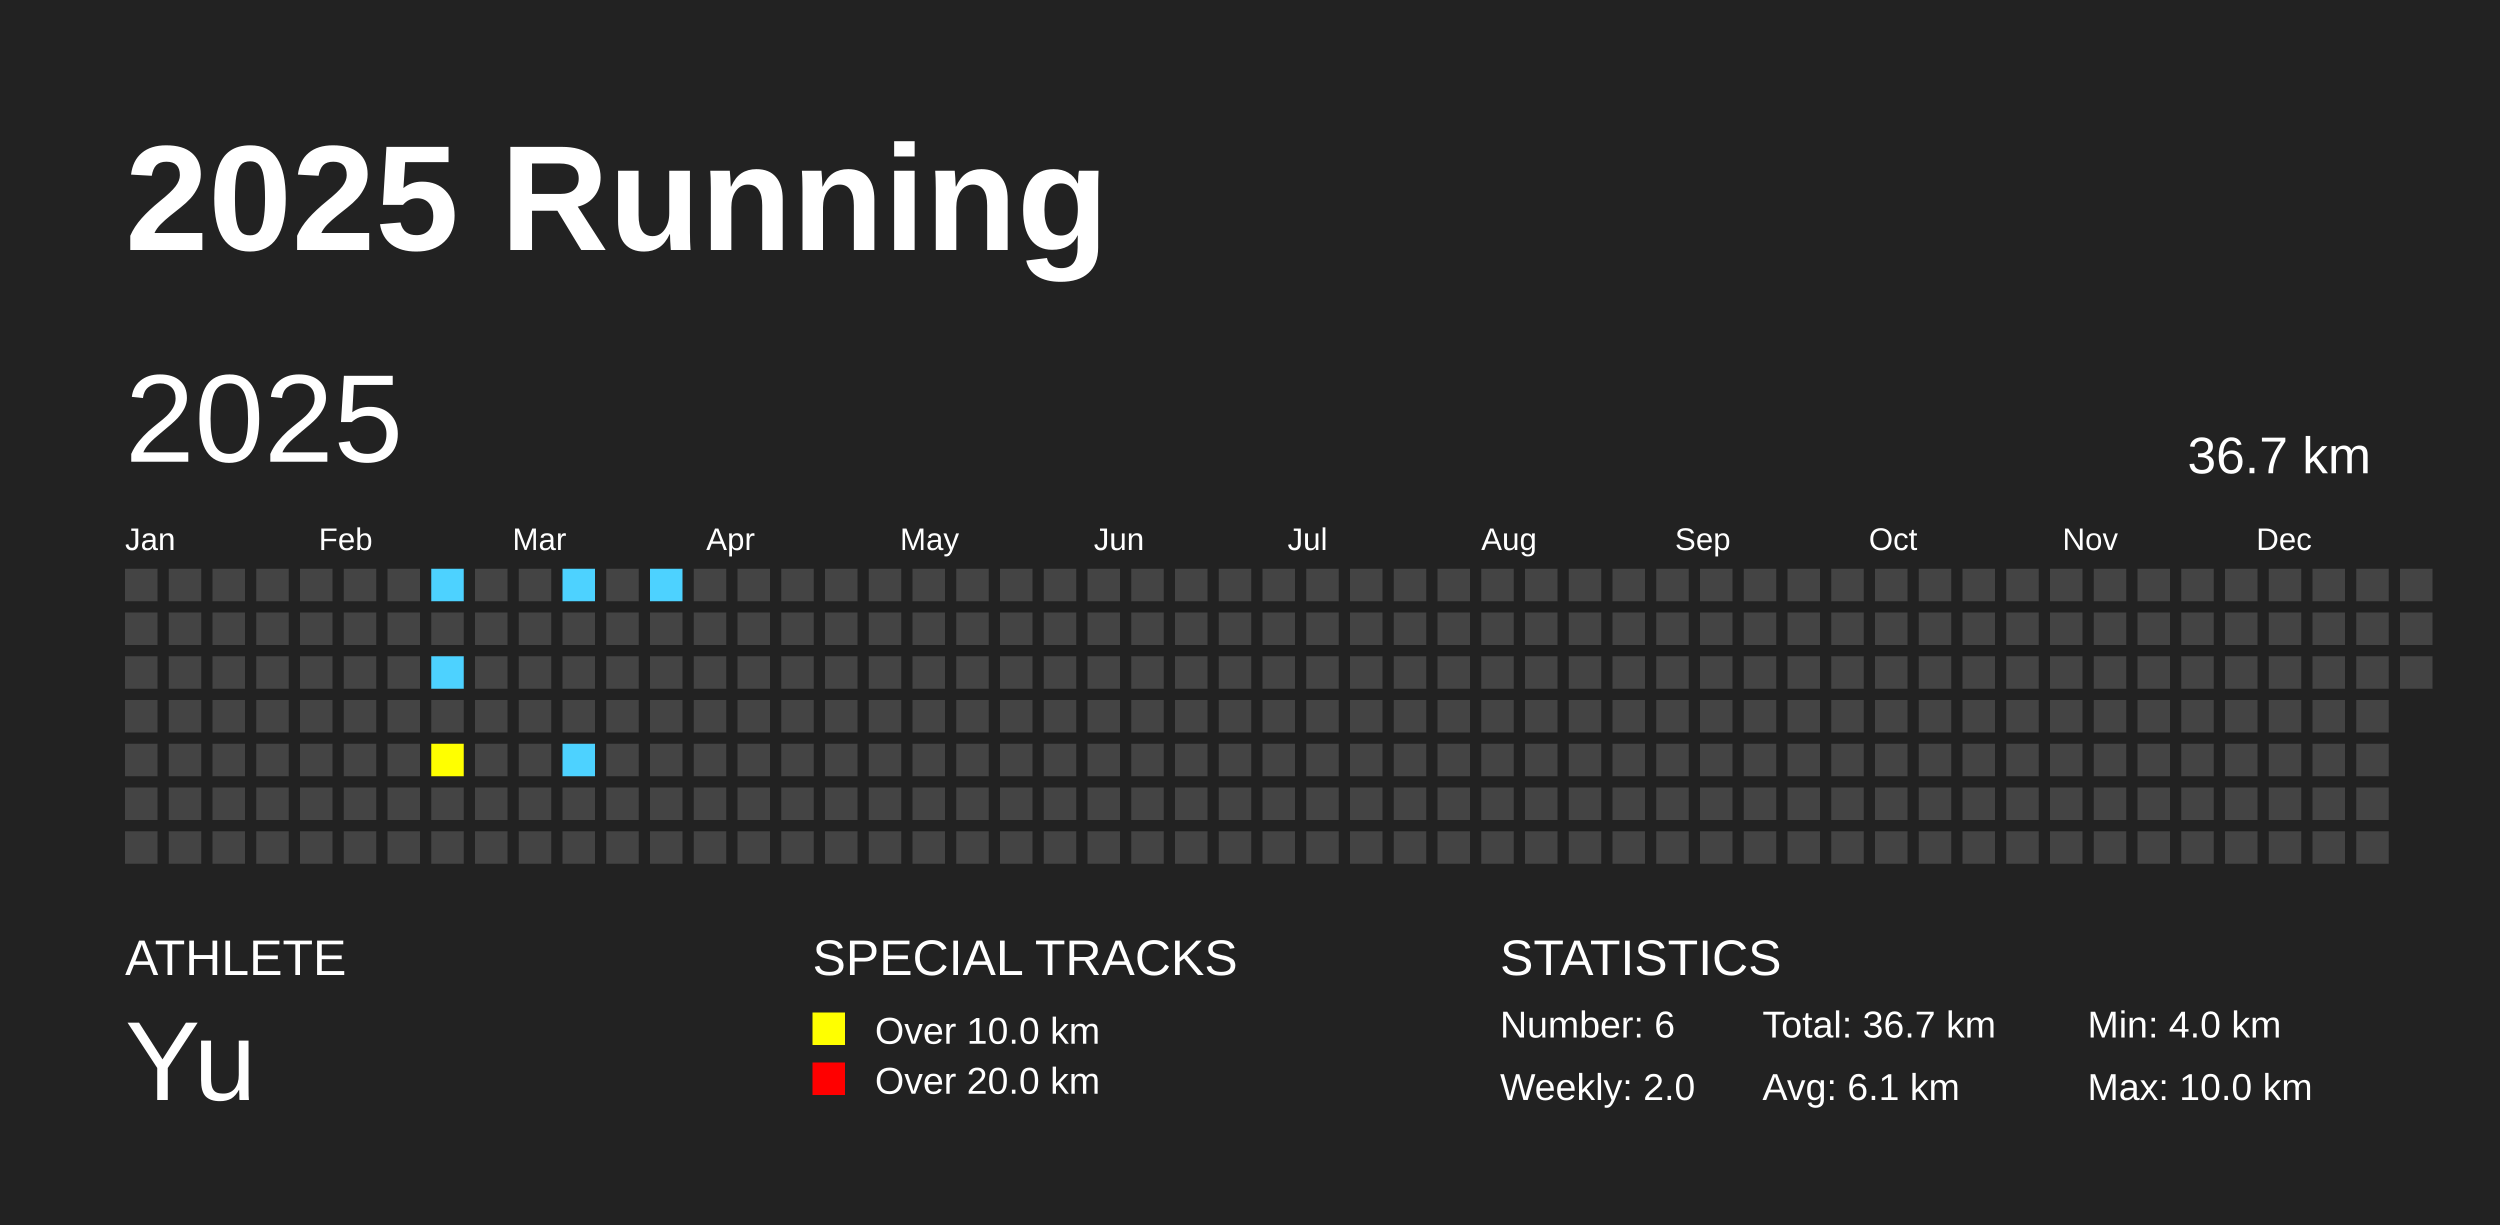
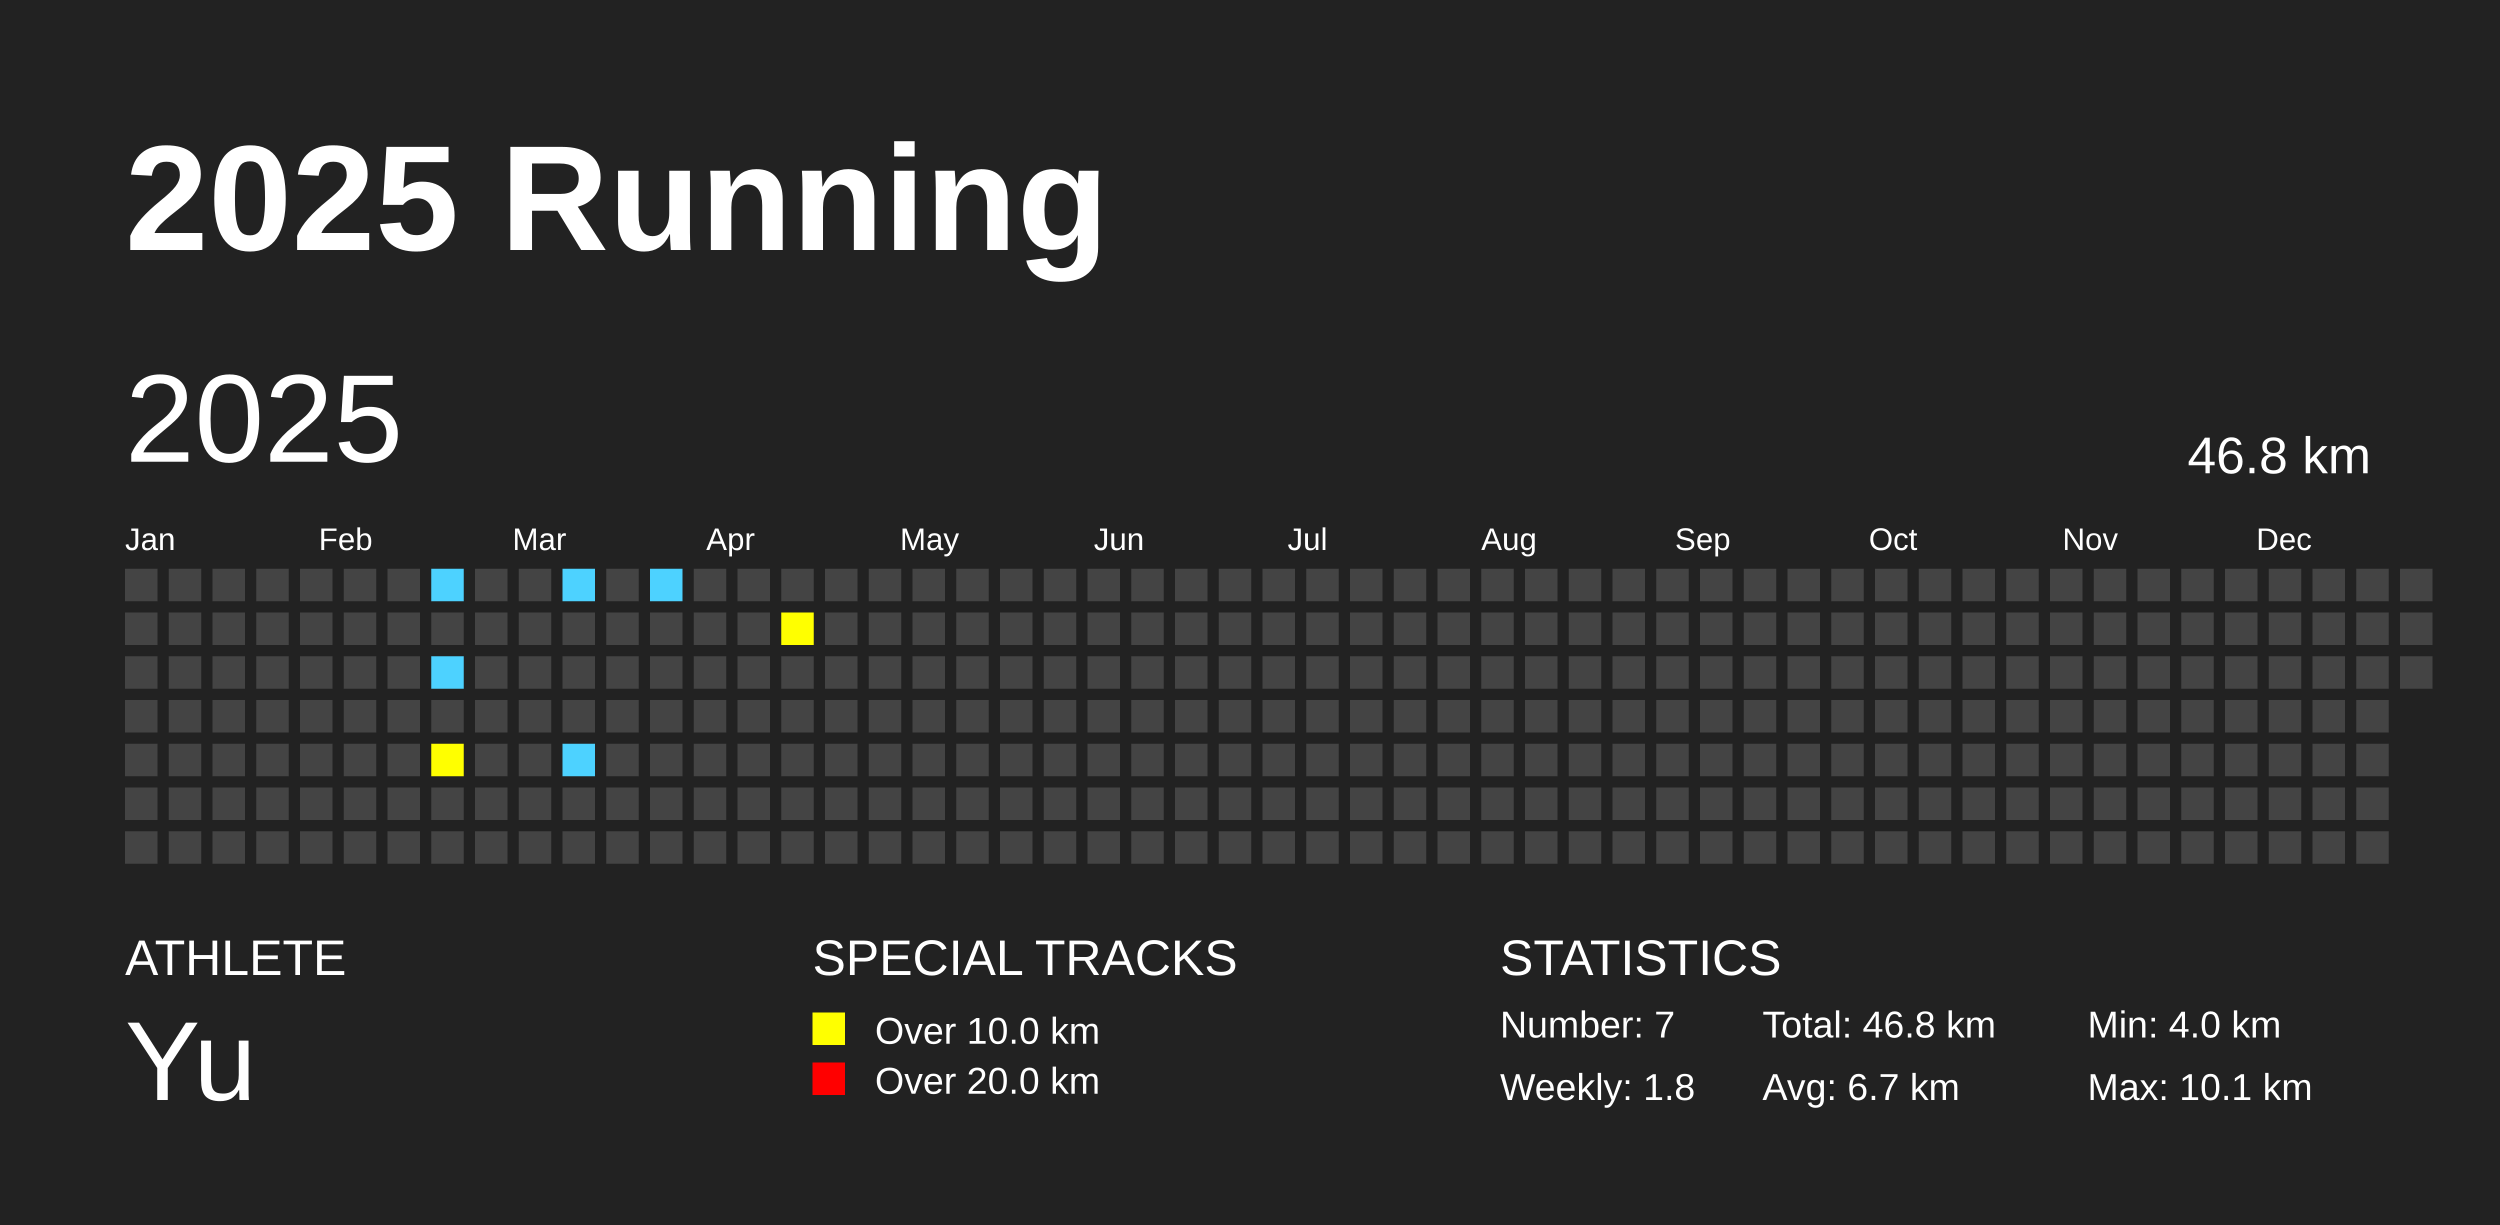
<svg xmlns="http://www.w3.org/2000/svg" baseProfile="full" height="98mm" version="1.1" viewBox="0,0,200,98" width="200mm">
  <defs />
  <rect fill="#222222" height="98" width="200" x="0" y="0" />
  <text fill="#FFFFFF" style="font-size:12px; font-family:Arial; font-weight:bold;" x="10" y="20">2025 Running</text>
  <text fill="#FFFFFF" style="font-size:4px; font-family:Arial" x="10" y="78">ATHLETE</text>
  <text fill="#FFFFFF" style="font-size:9px; font-family:Arial" x="10" y="88">Yu</text>
  <text fill="#FFFFFF" style="font-size:4px; font-family:Arial" x="65" y="78">SPECIAL TRACKS</text>
  <rect fill="yellow" height="2.6" width="2.6" x="65" y="81" />
  <text fill="#FFFFFF" style="font-size:3px; font-family:Arial" x="70" y="83.5">Over 10.0 km</text>
  <rect fill="red" height="2.6" width="2.6" x="65" y="85" />
  <text fill="#FFFFFF" style="font-size:3px; font-family:Arial" x="70" y="87.5">Over 20.0 km</text>
  <text fill="#FFFFFF" style="font-size:4px; font-family:Arial" x="120" y="78">STATISTICS</text>
-   <text fill="#FFFFFF" style="font-size:3px; font-family:Arial" x="120" y="83">Number: 6</text>
-   <text fill="#FFFFFF" style="font-size:3px; font-family:Arial" x="120" y="88">Weekly: 2.0</text>
-   <text fill="#FFFFFF" style="font-size:3px; font-family:Arial" x="141" y="83">Total: 36.7 km</text>
-   <text fill="#FFFFFF" style="font-size:3px; font-family:Arial" x="141" y="88">Avg: 6.1 km</text>
+   <text fill="#FFFFFF" style="font-size:3px; font-family:Arial" x="120" y="83">Number: 7</text>
+   <text fill="#FFFFFF" style="font-size:3px; font-family:Arial" x="120" y="88">Weekly: 1.8</text>
+   <text fill="#FFFFFF" style="font-size:3px; font-family:Arial" x="141" y="83">Total: 46.8 km</text>
+   <text fill="#FFFFFF" style="font-size:3px; font-family:Arial" x="141" y="88">Avg: 6.7 km</text>
  <text fill="#FFFFFF" style="font-size:3px; font-family:Arial" x="167" y="83">Min: 4.0 km</text>
-   <text fill="#FFFFFF" style="font-size:3px; font-family:Arial" x="167" y="88">Max: 10.0 km</text>
+   <text fill="#FFFFFF" style="font-size:3px; font-family:Arial" x="167" y="88">Max: 10.1 km</text>
  <text dominant-baseline="hanging" fill="#FFFFFF" style="font-size:10.0px; font-family:Arial;" x="10" y="30">2025</text>
-   <text dominant-baseline="hanging" fill="#FFFFFF" style="font-size:4.125px; font-family:Arial;" x="175" y="35">36.7 km</text>
+   <text dominant-baseline="hanging" fill="#FFFFFF" style="font-size:4.125px; font-family:Arial;" x="175" y="35">46.8 km</text>
  <text fill="#FFFFFF" style="font-size:2.5px; font-family:Arial" x="10.0" y="44">Jan</text>
  <text fill="#FFFFFF" style="font-size:2.5px; font-family:Arial" x="25.5" y="44">Feb</text>
  <text fill="#FFFFFF" style="font-size:2.5px; font-family:Arial" x="41.0" y="44">Mar</text>
  <text fill="#FFFFFF" style="font-size:2.5px; font-family:Arial" x="56.5" y="44">Apr</text>
  <text fill="#FFFFFF" style="font-size:2.5px; font-family:Arial" x="72.0" y="44">May</text>
  <text fill="#FFFFFF" style="font-size:2.5px; font-family:Arial" x="87.5" y="44">Jun</text>
  <text fill="#FFFFFF" style="font-size:2.5px; font-family:Arial" x="103.0" y="44">Jul</text>
  <text fill="#FFFFFF" style="font-size:2.5px; font-family:Arial" x="118.5" y="44">Aug</text>
  <text fill="#FFFFFF" style="font-size:2.5px; font-family:Arial" x="134.0" y="44">Sep</text>
  <text fill="#FFFFFF" style="font-size:2.5px; font-family:Arial" x="149.5" y="44">Oct</text>
  <text fill="#FFFFFF" style="font-size:2.5px; font-family:Arial" x="165.0" y="44">Nov</text>
  <text fill="#FFFFFF" style="font-size:2.5px; font-family:Arial" x="180.5" y="44">Dec</text>
  <rect fill="#444444" height="2.6" width="2.6" x="10.0" y="45.5" />
  <rect fill="#444444" height="2.6" width="2.6" x="10.0" y="49.0" />
  <rect fill="#444444" height="2.6" width="2.6" x="10.0" y="52.5" />
  <rect fill="#444444" height="2.6" width="2.6" x="10.0" y="56.0" />
  <rect fill="#444444" height="2.6" width="2.6" x="10.0" y="59.5" />
  <rect fill="#444444" height="2.6" width="2.6" x="10.0" y="63.0" />
  <rect fill="#444444" height="2.6" width="2.6" x="10.0" y="66.5" />
  <rect fill="#444444" height="2.6" width="2.6" x="13.5" y="45.5" />
  <rect fill="#444444" height="2.6" width="2.6" x="13.5" y="49.0" />
  <rect fill="#444444" height="2.6" width="2.6" x="13.5" y="52.5" />
  <rect fill="#444444" height="2.6" width="2.6" x="13.5" y="56.0" />
  <rect fill="#444444" height="2.6" width="2.6" x="13.5" y="59.5" />
  <rect fill="#444444" height="2.6" width="2.6" x="13.5" y="63.0" />
  <rect fill="#444444" height="2.6" width="2.6" x="13.5" y="66.5" />
  <rect fill="#444444" height="2.6" width="2.6" x="17.0" y="45.5" />
  <rect fill="#444444" height="2.6" width="2.6" x="17.0" y="49.0" />
  <rect fill="#444444" height="2.6" width="2.6" x="17.0" y="52.5" />
  <rect fill="#444444" height="2.6" width="2.6" x="17.0" y="56.0" />
  <rect fill="#444444" height="2.6" width="2.6" x="17.0" y="59.5" />
  <rect fill="#444444" height="2.6" width="2.6" x="17.0" y="63.0" />
  <rect fill="#444444" height="2.6" width="2.6" x="17.0" y="66.5" />
  <rect fill="#444444" height="2.6" width="2.6" x="20.5" y="45.5" />
  <rect fill="#444444" height="2.6" width="2.6" x="20.5" y="49.0" />
  <rect fill="#444444" height="2.6" width="2.6" x="20.5" y="52.5" />
  <rect fill="#444444" height="2.6" width="2.6" x="20.5" y="56.0" />
  <rect fill="#444444" height="2.6" width="2.6" x="20.5" y="59.5" />
  <rect fill="#444444" height="2.6" width="2.6" x="20.5" y="63.0" />
  <rect fill="#444444" height="2.6" width="2.6" x="20.5" y="66.5" />
  <rect fill="#444444" height="2.6" width="2.6" x="24.0" y="45.5" />
  <rect fill="#444444" height="2.6" width="2.6" x="24.0" y="49.0" />
  <rect fill="#444444" height="2.6" width="2.6" x="24.0" y="52.5" />
  <rect fill="#444444" height="2.6" width="2.6" x="24.0" y="56.0" />
  <rect fill="#444444" height="2.6" width="2.6" x="24.0" y="59.5" />
  <rect fill="#444444" height="2.6" width="2.6" x="24.0" y="63.0" />
  <rect fill="#444444" height="2.6" width="2.6" x="24.0" y="66.5" />
  <rect fill="#444444" height="2.6" width="2.6" x="27.5" y="45.5" />
  <rect fill="#444444" height="2.6" width="2.6" x="27.5" y="49.0" />
  <rect fill="#444444" height="2.6" width="2.6" x="27.5" y="52.5" />
  <rect fill="#444444" height="2.6" width="2.6" x="27.5" y="56.0" />
  <rect fill="#444444" height="2.6" width="2.6" x="27.5" y="59.5" />
  <rect fill="#444444" height="2.6" width="2.6" x="27.5" y="63.0" />
  <rect fill="#444444" height="2.6" width="2.6" x="27.5" y="66.5" />
  <rect fill="#444444" height="2.6" width="2.6" x="31.0" y="45.5" />
  <rect fill="#444444" height="2.6" width="2.6" x="31.0" y="49.0" />
  <rect fill="#444444" height="2.6" width="2.6" x="31.0" y="52.5" />
  <rect fill="#444444" height="2.6" width="2.6" x="31.0" y="56.0" />
  <rect fill="#444444" height="2.6" width="2.6" x="31.0" y="59.5" />
  <rect fill="#444444" height="2.6" width="2.6" x="31.0" y="63.0" />
  <rect fill="#444444" height="2.6" width="2.6" x="31.0" y="66.5" />
  <rect fill="#4DD2FF" height="2.6" width="2.6" x="34.5" y="45.5" />
  <rect fill="#444444" height="2.6" width="2.6" x="34.5" y="49.0" />
  <rect fill="#4DD2FF" height="2.6" width="2.6" x="34.5" y="52.5" />
  <rect fill="#444444" height="2.6" width="2.6" x="34.5" y="56.0" />
  <rect fill="yellow" height="2.6" width="2.6" x="34.5" y="59.5" />
  <rect fill="#444444" height="2.6" width="2.6" x="34.5" y="63.0" />
  <rect fill="#444444" height="2.6" width="2.6" x="34.5" y="66.5" />
  <rect fill="#444444" height="2.6" width="2.6" x="38.0" y="45.5" />
  <rect fill="#444444" height="2.6" width="2.6" x="38.0" y="49.0" />
  <rect fill="#444444" height="2.6" width="2.6" x="38.0" y="52.5" />
  <rect fill="#444444" height="2.6" width="2.6" x="38.0" y="56.0" />
  <rect fill="#444444" height="2.6" width="2.6" x="38.0" y="59.5" />
  <rect fill="#444444" height="2.6" width="2.6" x="38.0" y="63.0" />
  <rect fill="#444444" height="2.6" width="2.6" x="38.0" y="66.5" />
  <rect fill="#444444" height="2.6" width="2.6" x="41.5" y="45.5" />
  <rect fill="#444444" height="2.6" width="2.6" x="41.5" y="49.0" />
  <rect fill="#444444" height="2.6" width="2.6" x="41.5" y="52.5" />
  <rect fill="#444444" height="2.6" width="2.6" x="41.5" y="56.0" />
  <rect fill="#444444" height="2.6" width="2.6" x="41.5" y="59.5" />
  <rect fill="#444444" height="2.6" width="2.6" x="41.5" y="63.0" />
  <rect fill="#444444" height="2.6" width="2.6" x="41.5" y="66.5" />
  <rect fill="#4DD2FF" height="2.6" width="2.6" x="45.0" y="45.5" />
  <rect fill="#444444" height="2.6" width="2.6" x="45.0" y="49.0" />
  <rect fill="#444444" height="2.6" width="2.6" x="45.0" y="52.5" />
  <rect fill="#444444" height="2.6" width="2.6" x="45.0" y="56.0" />
  <rect fill="#4DD2FF" height="2.6" width="2.6" x="45.0" y="59.5" />
  <rect fill="#444444" height="2.6" width="2.6" x="45.0" y="63.0" />
  <rect fill="#444444" height="2.6" width="2.6" x="45.0" y="66.5" />
  <rect fill="#444444" height="2.6" width="2.6" x="48.5" y="45.5" />
  <rect fill="#444444" height="2.6" width="2.6" x="48.5" y="49.0" />
  <rect fill="#444444" height="2.6" width="2.6" x="48.5" y="52.5" />
  <rect fill="#444444" height="2.6" width="2.6" x="48.5" y="56.0" />
  <rect fill="#444444" height="2.6" width="2.6" x="48.5" y="59.5" />
  <rect fill="#444444" height="2.6" width="2.6" x="48.5" y="63.0" />
  <rect fill="#444444" height="2.6" width="2.6" x="48.5" y="66.5" />
  <rect fill="#4DD2FF" height="2.6" width="2.6" x="52.0" y="45.5" />
  <rect fill="#444444" height="2.6" width="2.6" x="52.0" y="49.0" />
  <rect fill="#444444" height="2.6" width="2.6" x="52.0" y="52.5" />
  <rect fill="#444444" height="2.6" width="2.6" x="52.0" y="56.0" />
  <rect fill="#444444" height="2.6" width="2.6" x="52.0" y="59.5" />
  <rect fill="#444444" height="2.6" width="2.6" x="52.0" y="63.0" />
  <rect fill="#444444" height="2.6" width="2.6" x="52.0" y="66.5" />
  <rect fill="#444444" height="2.6" width="2.6" x="55.5" y="45.5" />
  <rect fill="#444444" height="2.6" width="2.6" x="55.5" y="49.0" />
  <rect fill="#444444" height="2.6" width="2.6" x="55.5" y="52.5" />
  <rect fill="#444444" height="2.6" width="2.6" x="55.5" y="56.0" />
  <rect fill="#444444" height="2.6" width="2.6" x="55.5" y="59.5" />
  <rect fill="#444444" height="2.6" width="2.6" x="55.5" y="63.0" />
  <rect fill="#444444" height="2.6" width="2.6" x="55.5" y="66.5" />
  <rect fill="#444444" height="2.6" width="2.6" x="59.0" y="45.5" />
  <rect fill="#444444" height="2.6" width="2.6" x="59.0" y="49.0" />
  <rect fill="#444444" height="2.6" width="2.6" x="59.0" y="52.5" />
  <rect fill="#444444" height="2.6" width="2.6" x="59.0" y="56.0" />
  <rect fill="#444444" height="2.6" width="2.6" x="59.0" y="59.5" />
  <rect fill="#444444" height="2.6" width="2.6" x="59.0" y="63.0" />
  <rect fill="#444444" height="2.6" width="2.6" x="59.0" y="66.5" />
  <rect fill="#444444" height="2.6" width="2.6" x="62.5" y="45.5" />
-   <rect fill="#444444" height="2.6" width="2.6" x="62.5" y="49.0" />
+   <rect fill="yellow" height="2.6" width="2.6" x="62.5" y="49.0" />
  <rect fill="#444444" height="2.6" width="2.6" x="62.5" y="52.5" />
  <rect fill="#444444" height="2.6" width="2.6" x="62.5" y="56.0" />
  <rect fill="#444444" height="2.6" width="2.6" x="62.5" y="59.5" />
  <rect fill="#444444" height="2.6" width="2.6" x="62.5" y="63.0" />
  <rect fill="#444444" height="2.6" width="2.6" x="62.5" y="66.5" />
  <rect fill="#444444" height="2.6" width="2.6" x="66.0" y="45.5" />
  <rect fill="#444444" height="2.6" width="2.6" x="66.0" y="49.0" />
  <rect fill="#444444" height="2.6" width="2.6" x="66.0" y="52.5" />
  <rect fill="#444444" height="2.6" width="2.6" x="66.0" y="56.0" />
  <rect fill="#444444" height="2.6" width="2.6" x="66.0" y="59.5" />
  <rect fill="#444444" height="2.6" width="2.6" x="66.0" y="63.0" />
  <rect fill="#444444" height="2.6" width="2.6" x="66.0" y="66.5" />
  <rect fill="#444444" height="2.6" width="2.6" x="69.5" y="45.5" />
  <rect fill="#444444" height="2.6" width="2.6" x="69.5" y="49.0" />
  <rect fill="#444444" height="2.6" width="2.6" x="69.5" y="52.5" />
  <rect fill="#444444" height="2.6" width="2.6" x="69.5" y="56.0" />
  <rect fill="#444444" height="2.6" width="2.6" x="69.5" y="59.5" />
  <rect fill="#444444" height="2.6" width="2.6" x="69.5" y="63.0" />
  <rect fill="#444444" height="2.6" width="2.6" x="69.5" y="66.5" />
  <rect fill="#444444" height="2.6" width="2.6" x="73.0" y="45.5" />
  <rect fill="#444444" height="2.6" width="2.6" x="73.0" y="49.0" />
  <rect fill="#444444" height="2.6" width="2.6" x="73.0" y="52.5" />
  <rect fill="#444444" height="2.6" width="2.6" x="73.0" y="56.0" />
  <rect fill="#444444" height="2.6" width="2.6" x="73.0" y="59.5" />
  <rect fill="#444444" height="2.6" width="2.6" x="73.0" y="63.0" />
  <rect fill="#444444" height="2.6" width="2.6" x="73.0" y="66.5" />
  <rect fill="#444444" height="2.6" width="2.6" x="76.5" y="45.5" />
  <rect fill="#444444" height="2.6" width="2.6" x="76.5" y="49.0" />
  <rect fill="#444444" height="2.6" width="2.6" x="76.5" y="52.5" />
  <rect fill="#444444" height="2.6" width="2.6" x="76.5" y="56.0" />
  <rect fill="#444444" height="2.6" width="2.6" x="76.5" y="59.5" />
  <rect fill="#444444" height="2.6" width="2.6" x="76.5" y="63.0" />
  <rect fill="#444444" height="2.6" width="2.6" x="76.5" y="66.5" />
  <rect fill="#444444" height="2.6" width="2.6" x="80.0" y="45.5" />
  <rect fill="#444444" height="2.6" width="2.6" x="80.0" y="49.0" />
  <rect fill="#444444" height="2.6" width="2.6" x="80.0" y="52.5" />
  <rect fill="#444444" height="2.6" width="2.6" x="80.0" y="56.0" />
  <rect fill="#444444" height="2.6" width="2.6" x="80.0" y="59.5" />
  <rect fill="#444444" height="2.6" width="2.6" x="80.0" y="63.0" />
  <rect fill="#444444" height="2.6" width="2.6" x="80.0" y="66.5" />
  <rect fill="#444444" height="2.6" width="2.6" x="83.5" y="45.5" />
  <rect fill="#444444" height="2.6" width="2.6" x="83.5" y="49.0" />
  <rect fill="#444444" height="2.6" width="2.6" x="83.5" y="52.5" />
  <rect fill="#444444" height="2.6" width="2.6" x="83.5" y="56.0" />
  <rect fill="#444444" height="2.6" width="2.6" x="83.5" y="59.5" />
  <rect fill="#444444" height="2.6" width="2.6" x="83.5" y="63.0" />
  <rect fill="#444444" height="2.6" width="2.6" x="83.5" y="66.5" />
  <rect fill="#444444" height="2.6" width="2.6" x="87.0" y="45.5" />
  <rect fill="#444444" height="2.6" width="2.6" x="87.0" y="49.0" />
  <rect fill="#444444" height="2.6" width="2.6" x="87.0" y="52.5" />
  <rect fill="#444444" height="2.6" width="2.6" x="87.0" y="56.0" />
  <rect fill="#444444" height="2.6" width="2.6" x="87.0" y="59.5" />
  <rect fill="#444444" height="2.6" width="2.6" x="87.0" y="63.0" />
  <rect fill="#444444" height="2.6" width="2.6" x="87.0" y="66.5" />
  <rect fill="#444444" height="2.6" width="2.6" x="90.5" y="45.5" />
  <rect fill="#444444" height="2.6" width="2.6" x="90.5" y="49.0" />
  <rect fill="#444444" height="2.6" width="2.6" x="90.5" y="52.5" />
  <rect fill="#444444" height="2.6" width="2.6" x="90.5" y="56.0" />
  <rect fill="#444444" height="2.6" width="2.6" x="90.5" y="59.5" />
  <rect fill="#444444" height="2.6" width="2.6" x="90.5" y="63.0" />
  <rect fill="#444444" height="2.6" width="2.6" x="90.5" y="66.5" />
  <rect fill="#444444" height="2.6" width="2.6" x="94.0" y="45.5" />
  <rect fill="#444444" height="2.6" width="2.6" x="94.0" y="49.0" />
  <rect fill="#444444" height="2.6" width="2.6" x="94.0" y="52.5" />
  <rect fill="#444444" height="2.6" width="2.6" x="94.0" y="56.0" />
  <rect fill="#444444" height="2.6" width="2.6" x="94.0" y="59.5" />
  <rect fill="#444444" height="2.6" width="2.6" x="94.0" y="63.0" />
  <rect fill="#444444" height="2.6" width="2.6" x="94.0" y="66.5" />
  <rect fill="#444444" height="2.6" width="2.6" x="97.5" y="45.5" />
  <rect fill="#444444" height="2.6" width="2.6" x="97.5" y="49.0" />
  <rect fill="#444444" height="2.6" width="2.6" x="97.5" y="52.5" />
  <rect fill="#444444" height="2.6" width="2.6" x="97.5" y="56.0" />
  <rect fill="#444444" height="2.6" width="2.6" x="97.5" y="59.5" />
  <rect fill="#444444" height="2.6" width="2.6" x="97.5" y="63.0" />
  <rect fill="#444444" height="2.6" width="2.6" x="97.5" y="66.5" />
  <rect fill="#444444" height="2.6" width="2.6" x="101.0" y="45.5" />
  <rect fill="#444444" height="2.6" width="2.6" x="101.0" y="49.0" />
  <rect fill="#444444" height="2.6" width="2.6" x="101.0" y="52.5" />
  <rect fill="#444444" height="2.6" width="2.6" x="101.0" y="56.0" />
  <rect fill="#444444" height="2.6" width="2.6" x="101.0" y="59.5" />
  <rect fill="#444444" height="2.6" width="2.6" x="101.0" y="63.0" />
  <rect fill="#444444" height="2.6" width="2.6" x="101.0" y="66.5" />
  <rect fill="#444444" height="2.6" width="2.6" x="104.5" y="45.5" />
  <rect fill="#444444" height="2.6" width="2.6" x="104.5" y="49.0" />
  <rect fill="#444444" height="2.6" width="2.6" x="104.5" y="52.5" />
  <rect fill="#444444" height="2.6" width="2.6" x="104.5" y="56.0" />
  <rect fill="#444444" height="2.6" width="2.6" x="104.5" y="59.5" />
  <rect fill="#444444" height="2.6" width="2.6" x="104.5" y="63.0" />
  <rect fill="#444444" height="2.6" width="2.6" x="104.5" y="66.5" />
  <rect fill="#444444" height="2.6" width="2.6" x="108.0" y="45.5" />
  <rect fill="#444444" height="2.6" width="2.6" x="108.0" y="49.0" />
  <rect fill="#444444" height="2.6" width="2.6" x="108.0" y="52.5" />
  <rect fill="#444444" height="2.6" width="2.6" x="108.0" y="56.0" />
  <rect fill="#444444" height="2.6" width="2.6" x="108.0" y="59.5" />
  <rect fill="#444444" height="2.6" width="2.6" x="108.0" y="63.0" />
  <rect fill="#444444" height="2.6" width="2.6" x="108.0" y="66.5" />
  <rect fill="#444444" height="2.6" width="2.6" x="111.5" y="45.5" />
  <rect fill="#444444" height="2.6" width="2.6" x="111.5" y="49.0" />
  <rect fill="#444444" height="2.6" width="2.6" x="111.5" y="52.5" />
  <rect fill="#444444" height="2.6" width="2.6" x="111.5" y="56.0" />
  <rect fill="#444444" height="2.6" width="2.6" x="111.5" y="59.5" />
  <rect fill="#444444" height="2.6" width="2.6" x="111.5" y="63.0" />
  <rect fill="#444444" height="2.6" width="2.6" x="111.5" y="66.5" />
  <rect fill="#444444" height="2.6" width="2.6" x="115.0" y="45.5" />
  <rect fill="#444444" height="2.6" width="2.6" x="115.0" y="49.0" />
  <rect fill="#444444" height="2.6" width="2.6" x="115.0" y="52.5" />
  <rect fill="#444444" height="2.6" width="2.6" x="115.0" y="56.0" />
  <rect fill="#444444" height="2.6" width="2.6" x="115.0" y="59.5" />
  <rect fill="#444444" height="2.6" width="2.6" x="115.0" y="63.0" />
  <rect fill="#444444" height="2.6" width="2.6" x="115.0" y="66.5" />
  <rect fill="#444444" height="2.6" width="2.6" x="118.5" y="45.5" />
  <rect fill="#444444" height="2.6" width="2.6" x="118.5" y="49.0" />
  <rect fill="#444444" height="2.6" width="2.6" x="118.5" y="52.5" />
  <rect fill="#444444" height="2.6" width="2.6" x="118.5" y="56.0" />
  <rect fill="#444444" height="2.6" width="2.6" x="118.5" y="59.5" />
  <rect fill="#444444" height="2.6" width="2.6" x="118.5" y="63.0" />
  <rect fill="#444444" height="2.6" width="2.6" x="118.5" y="66.5" />
  <rect fill="#444444" height="2.6" width="2.6" x="122.0" y="45.5" />
  <rect fill="#444444" height="2.6" width="2.6" x="122.0" y="49.0" />
  <rect fill="#444444" height="2.6" width="2.6" x="122.0" y="52.5" />
  <rect fill="#444444" height="2.6" width="2.6" x="122.0" y="56.0" />
  <rect fill="#444444" height="2.6" width="2.6" x="122.0" y="59.5" />
  <rect fill="#444444" height="2.6" width="2.6" x="122.0" y="63.0" />
  <rect fill="#444444" height="2.6" width="2.6" x="122.0" y="66.5" />
  <rect fill="#444444" height="2.6" width="2.6" x="125.5" y="45.5" />
  <rect fill="#444444" height="2.6" width="2.6" x="125.5" y="49.0" />
  <rect fill="#444444" height="2.6" width="2.6" x="125.5" y="52.5" />
  <rect fill="#444444" height="2.6" width="2.6" x="125.5" y="56.0" />
  <rect fill="#444444" height="2.6" width="2.6" x="125.5" y="59.5" />
  <rect fill="#444444" height="2.6" width="2.6" x="125.5" y="63.0" />
  <rect fill="#444444" height="2.6" width="2.6" x="125.5" y="66.5" />
  <rect fill="#444444" height="2.6" width="2.6" x="129.0" y="45.5" />
  <rect fill="#444444" height="2.6" width="2.6" x="129.0" y="49.0" />
  <rect fill="#444444" height="2.6" width="2.6" x="129.0" y="52.5" />
  <rect fill="#444444" height="2.6" width="2.6" x="129.0" y="56.0" />
  <rect fill="#444444" height="2.6" width="2.6" x="129.0" y="59.5" />
  <rect fill="#444444" height="2.6" width="2.6" x="129.0" y="63.0" />
  <rect fill="#444444" height="2.6" width="2.6" x="129.0" y="66.5" />
  <rect fill="#444444" height="2.6" width="2.6" x="132.5" y="45.5" />
  <rect fill="#444444" height="2.6" width="2.6" x="132.5" y="49.0" />
  <rect fill="#444444" height="2.6" width="2.6" x="132.5" y="52.5" />
  <rect fill="#444444" height="2.6" width="2.6" x="132.5" y="56.0" />
  <rect fill="#444444" height="2.6" width="2.6" x="132.5" y="59.5" />
  <rect fill="#444444" height="2.6" width="2.6" x="132.5" y="63.0" />
  <rect fill="#444444" height="2.6" width="2.6" x="132.5" y="66.5" />
  <rect fill="#444444" height="2.6" width="2.6" x="136.0" y="45.5" />
  <rect fill="#444444" height="2.6" width="2.6" x="136.0" y="49.0" />
  <rect fill="#444444" height="2.6" width="2.6" x="136.0" y="52.5" />
  <rect fill="#444444" height="2.6" width="2.6" x="136.0" y="56.0" />
  <rect fill="#444444" height="2.6" width="2.6" x="136.0" y="59.5" />
  <rect fill="#444444" height="2.6" width="2.6" x="136.0" y="63.0" />
  <rect fill="#444444" height="2.6" width="2.6" x="136.0" y="66.5" />
  <rect fill="#444444" height="2.6" width="2.6" x="139.5" y="45.5" />
  <rect fill="#444444" height="2.6" width="2.6" x="139.5" y="49.0" />
  <rect fill="#444444" height="2.6" width="2.6" x="139.5" y="52.5" />
  <rect fill="#444444" height="2.6" width="2.6" x="139.5" y="56.0" />
  <rect fill="#444444" height="2.6" width="2.6" x="139.5" y="59.5" />
  <rect fill="#444444" height="2.6" width="2.6" x="139.5" y="63.0" />
  <rect fill="#444444" height="2.6" width="2.6" x="139.5" y="66.5" />
  <rect fill="#444444" height="2.6" width="2.6" x="143.0" y="45.5" />
  <rect fill="#444444" height="2.6" width="2.6" x="143.0" y="49.0" />
  <rect fill="#444444" height="2.6" width="2.6" x="143.0" y="52.5" />
  <rect fill="#444444" height="2.6" width="2.6" x="143.0" y="56.0" />
  <rect fill="#444444" height="2.6" width="2.6" x="143.0" y="59.5" />
  <rect fill="#444444" height="2.6" width="2.6" x="143.0" y="63.0" />
  <rect fill="#444444" height="2.6" width="2.6" x="143.0" y="66.5" />
  <rect fill="#444444" height="2.6" width="2.6" x="146.5" y="45.5" />
  <rect fill="#444444" height="2.6" width="2.6" x="146.5" y="49.0" />
  <rect fill="#444444" height="2.6" width="2.6" x="146.5" y="52.5" />
  <rect fill="#444444" height="2.6" width="2.6" x="146.5" y="56.0" />
  <rect fill="#444444" height="2.6" width="2.6" x="146.5" y="59.5" />
  <rect fill="#444444" height="2.6" width="2.6" x="146.5" y="63.0" />
  <rect fill="#444444" height="2.6" width="2.6" x="146.5" y="66.5" />
  <rect fill="#444444" height="2.6" width="2.6" x="150.0" y="45.5" />
  <rect fill="#444444" height="2.6" width="2.6" x="150.0" y="49.0" />
  <rect fill="#444444" height="2.6" width="2.6" x="150.0" y="52.5" />
  <rect fill="#444444" height="2.6" width="2.6" x="150.0" y="56.0" />
  <rect fill="#444444" height="2.6" width="2.6" x="150.0" y="59.5" />
  <rect fill="#444444" height="2.6" width="2.6" x="150.0" y="63.0" />
  <rect fill="#444444" height="2.6" width="2.6" x="150.0" y="66.5" />
  <rect fill="#444444" height="2.6" width="2.6" x="153.5" y="45.5" />
  <rect fill="#444444" height="2.6" width="2.6" x="153.5" y="49.0" />
  <rect fill="#444444" height="2.6" width="2.6" x="153.5" y="52.5" />
  <rect fill="#444444" height="2.6" width="2.6" x="153.5" y="56.0" />
  <rect fill="#444444" height="2.6" width="2.6" x="153.5" y="59.5" />
  <rect fill="#444444" height="2.6" width="2.6" x="153.5" y="63.0" />
  <rect fill="#444444" height="2.6" width="2.6" x="153.5" y="66.5" />
  <rect fill="#444444" height="2.6" width="2.6" x="157.0" y="45.5" />
  <rect fill="#444444" height="2.6" width="2.6" x="157.0" y="49.0" />
  <rect fill="#444444" height="2.6" width="2.6" x="157.0" y="52.5" />
  <rect fill="#444444" height="2.6" width="2.6" x="157.0" y="56.0" />
  <rect fill="#444444" height="2.6" width="2.6" x="157.0" y="59.5" />
  <rect fill="#444444" height="2.6" width="2.6" x="157.0" y="63.0" />
  <rect fill="#444444" height="2.6" width="2.6" x="157.0" y="66.5" />
  <rect fill="#444444" height="2.6" width="2.6" x="160.5" y="45.5" />
  <rect fill="#444444" height="2.6" width="2.6" x="160.5" y="49.0" />
  <rect fill="#444444" height="2.6" width="2.6" x="160.5" y="52.5" />
  <rect fill="#444444" height="2.6" width="2.6" x="160.5" y="56.0" />
  <rect fill="#444444" height="2.6" width="2.6" x="160.5" y="59.5" />
  <rect fill="#444444" height="2.6" width="2.6" x="160.5" y="63.0" />
  <rect fill="#444444" height="2.6" width="2.6" x="160.5" y="66.5" />
  <rect fill="#444444" height="2.6" width="2.6" x="164.0" y="45.5" />
  <rect fill="#444444" height="2.6" width="2.6" x="164.0" y="49.0" />
  <rect fill="#444444" height="2.6" width="2.6" x="164.0" y="52.5" />
  <rect fill="#444444" height="2.6" width="2.6" x="164.0" y="56.0" />
  <rect fill="#444444" height="2.6" width="2.6" x="164.0" y="59.5" />
  <rect fill="#444444" height="2.6" width="2.6" x="164.0" y="63.0" />
  <rect fill="#444444" height="2.6" width="2.6" x="164.0" y="66.5" />
  <rect fill="#444444" height="2.6" width="2.6" x="167.5" y="45.5" />
  <rect fill="#444444" height="2.6" width="2.6" x="167.5" y="49.0" />
  <rect fill="#444444" height="2.6" width="2.6" x="167.5" y="52.5" />
  <rect fill="#444444" height="2.6" width="2.6" x="167.5" y="56.0" />
  <rect fill="#444444" height="2.6" width="2.6" x="167.5" y="59.5" />
  <rect fill="#444444" height="2.6" width="2.6" x="167.5" y="63.0" />
  <rect fill="#444444" height="2.6" width="2.6" x="167.5" y="66.5" />
  <rect fill="#444444" height="2.6" width="2.6" x="171.0" y="45.5" />
  <rect fill="#444444" height="2.6" width="2.6" x="171.0" y="49.0" />
  <rect fill="#444444" height="2.6" width="2.6" x="171.0" y="52.5" />
  <rect fill="#444444" height="2.6" width="2.6" x="171.0" y="56.0" />
  <rect fill="#444444" height="2.6" width="2.6" x="171.0" y="59.5" />
  <rect fill="#444444" height="2.6" width="2.6" x="171.0" y="63.0" />
  <rect fill="#444444" height="2.6" width="2.6" x="171.0" y="66.5" />
  <rect fill="#444444" height="2.6" width="2.6" x="174.5" y="45.5" />
  <rect fill="#444444" height="2.6" width="2.6" x="174.5" y="49.0" />
  <rect fill="#444444" height="2.6" width="2.6" x="174.5" y="52.5" />
  <rect fill="#444444" height="2.6" width="2.6" x="174.5" y="56.0" />
  <rect fill="#444444" height="2.6" width="2.6" x="174.5" y="59.5" />
  <rect fill="#444444" height="2.6" width="2.6" x="174.5" y="63.0" />
  <rect fill="#444444" height="2.6" width="2.6" x="174.5" y="66.5" />
  <rect fill="#444444" height="2.6" width="2.6" x="178.0" y="45.5" />
  <rect fill="#444444" height="2.6" width="2.6" x="178.0" y="49.0" />
  <rect fill="#444444" height="2.6" width="2.6" x="178.0" y="52.5" />
  <rect fill="#444444" height="2.6" width="2.6" x="178.0" y="56.0" />
  <rect fill="#444444" height="2.6" width="2.6" x="178.0" y="59.5" />
  <rect fill="#444444" height="2.6" width="2.6" x="178.0" y="63.0" />
  <rect fill="#444444" height="2.6" width="2.6" x="178.0" y="66.5" />
  <rect fill="#444444" height="2.6" width="2.6" x="181.5" y="45.5" />
  <rect fill="#444444" height="2.6" width="2.6" x="181.5" y="49.0" />
  <rect fill="#444444" height="2.6" width="2.6" x="181.5" y="52.5" />
  <rect fill="#444444" height="2.6" width="2.6" x="181.5" y="56.0" />
  <rect fill="#444444" height="2.6" width="2.6" x="181.5" y="59.5" />
  <rect fill="#444444" height="2.6" width="2.6" x="181.5" y="63.0" />
  <rect fill="#444444" height="2.6" width="2.6" x="181.5" y="66.5" />
  <rect fill="#444444" height="2.6" width="2.6" x="185.0" y="45.5" />
  <rect fill="#444444" height="2.6" width="2.6" x="185.0" y="49.0" />
  <rect fill="#444444" height="2.6" width="2.6" x="185.0" y="52.5" />
  <rect fill="#444444" height="2.6" width="2.6" x="185.0" y="56.0" />
  <rect fill="#444444" height="2.6" width="2.6" x="185.0" y="59.5" />
  <rect fill="#444444" height="2.6" width="2.6" x="185.0" y="63.0" />
  <rect fill="#444444" height="2.6" width="2.6" x="185.0" y="66.5" />
  <rect fill="#444444" height="2.6" width="2.6" x="188.5" y="45.5" />
  <rect fill="#444444" height="2.6" width="2.6" x="188.5" y="49.0" />
  <rect fill="#444444" height="2.6" width="2.6" x="188.5" y="52.5" />
  <rect fill="#444444" height="2.6" width="2.6" x="188.5" y="56.0" />
  <rect fill="#444444" height="2.6" width="2.6" x="188.5" y="59.5" />
  <rect fill="#444444" height="2.6" width="2.6" x="188.5" y="63.0" />
  <rect fill="#444444" height="2.6" width="2.6" x="188.5" y="66.5" />
  <rect fill="#444444" height="2.6" width="2.6" x="192.0" y="45.5" />
  <rect fill="#444444" height="2.6" width="2.6" x="192.0" y="49.0" />
  <rect fill="#444444" height="2.6" width="2.6" x="192.0" y="52.5" />
</svg>
